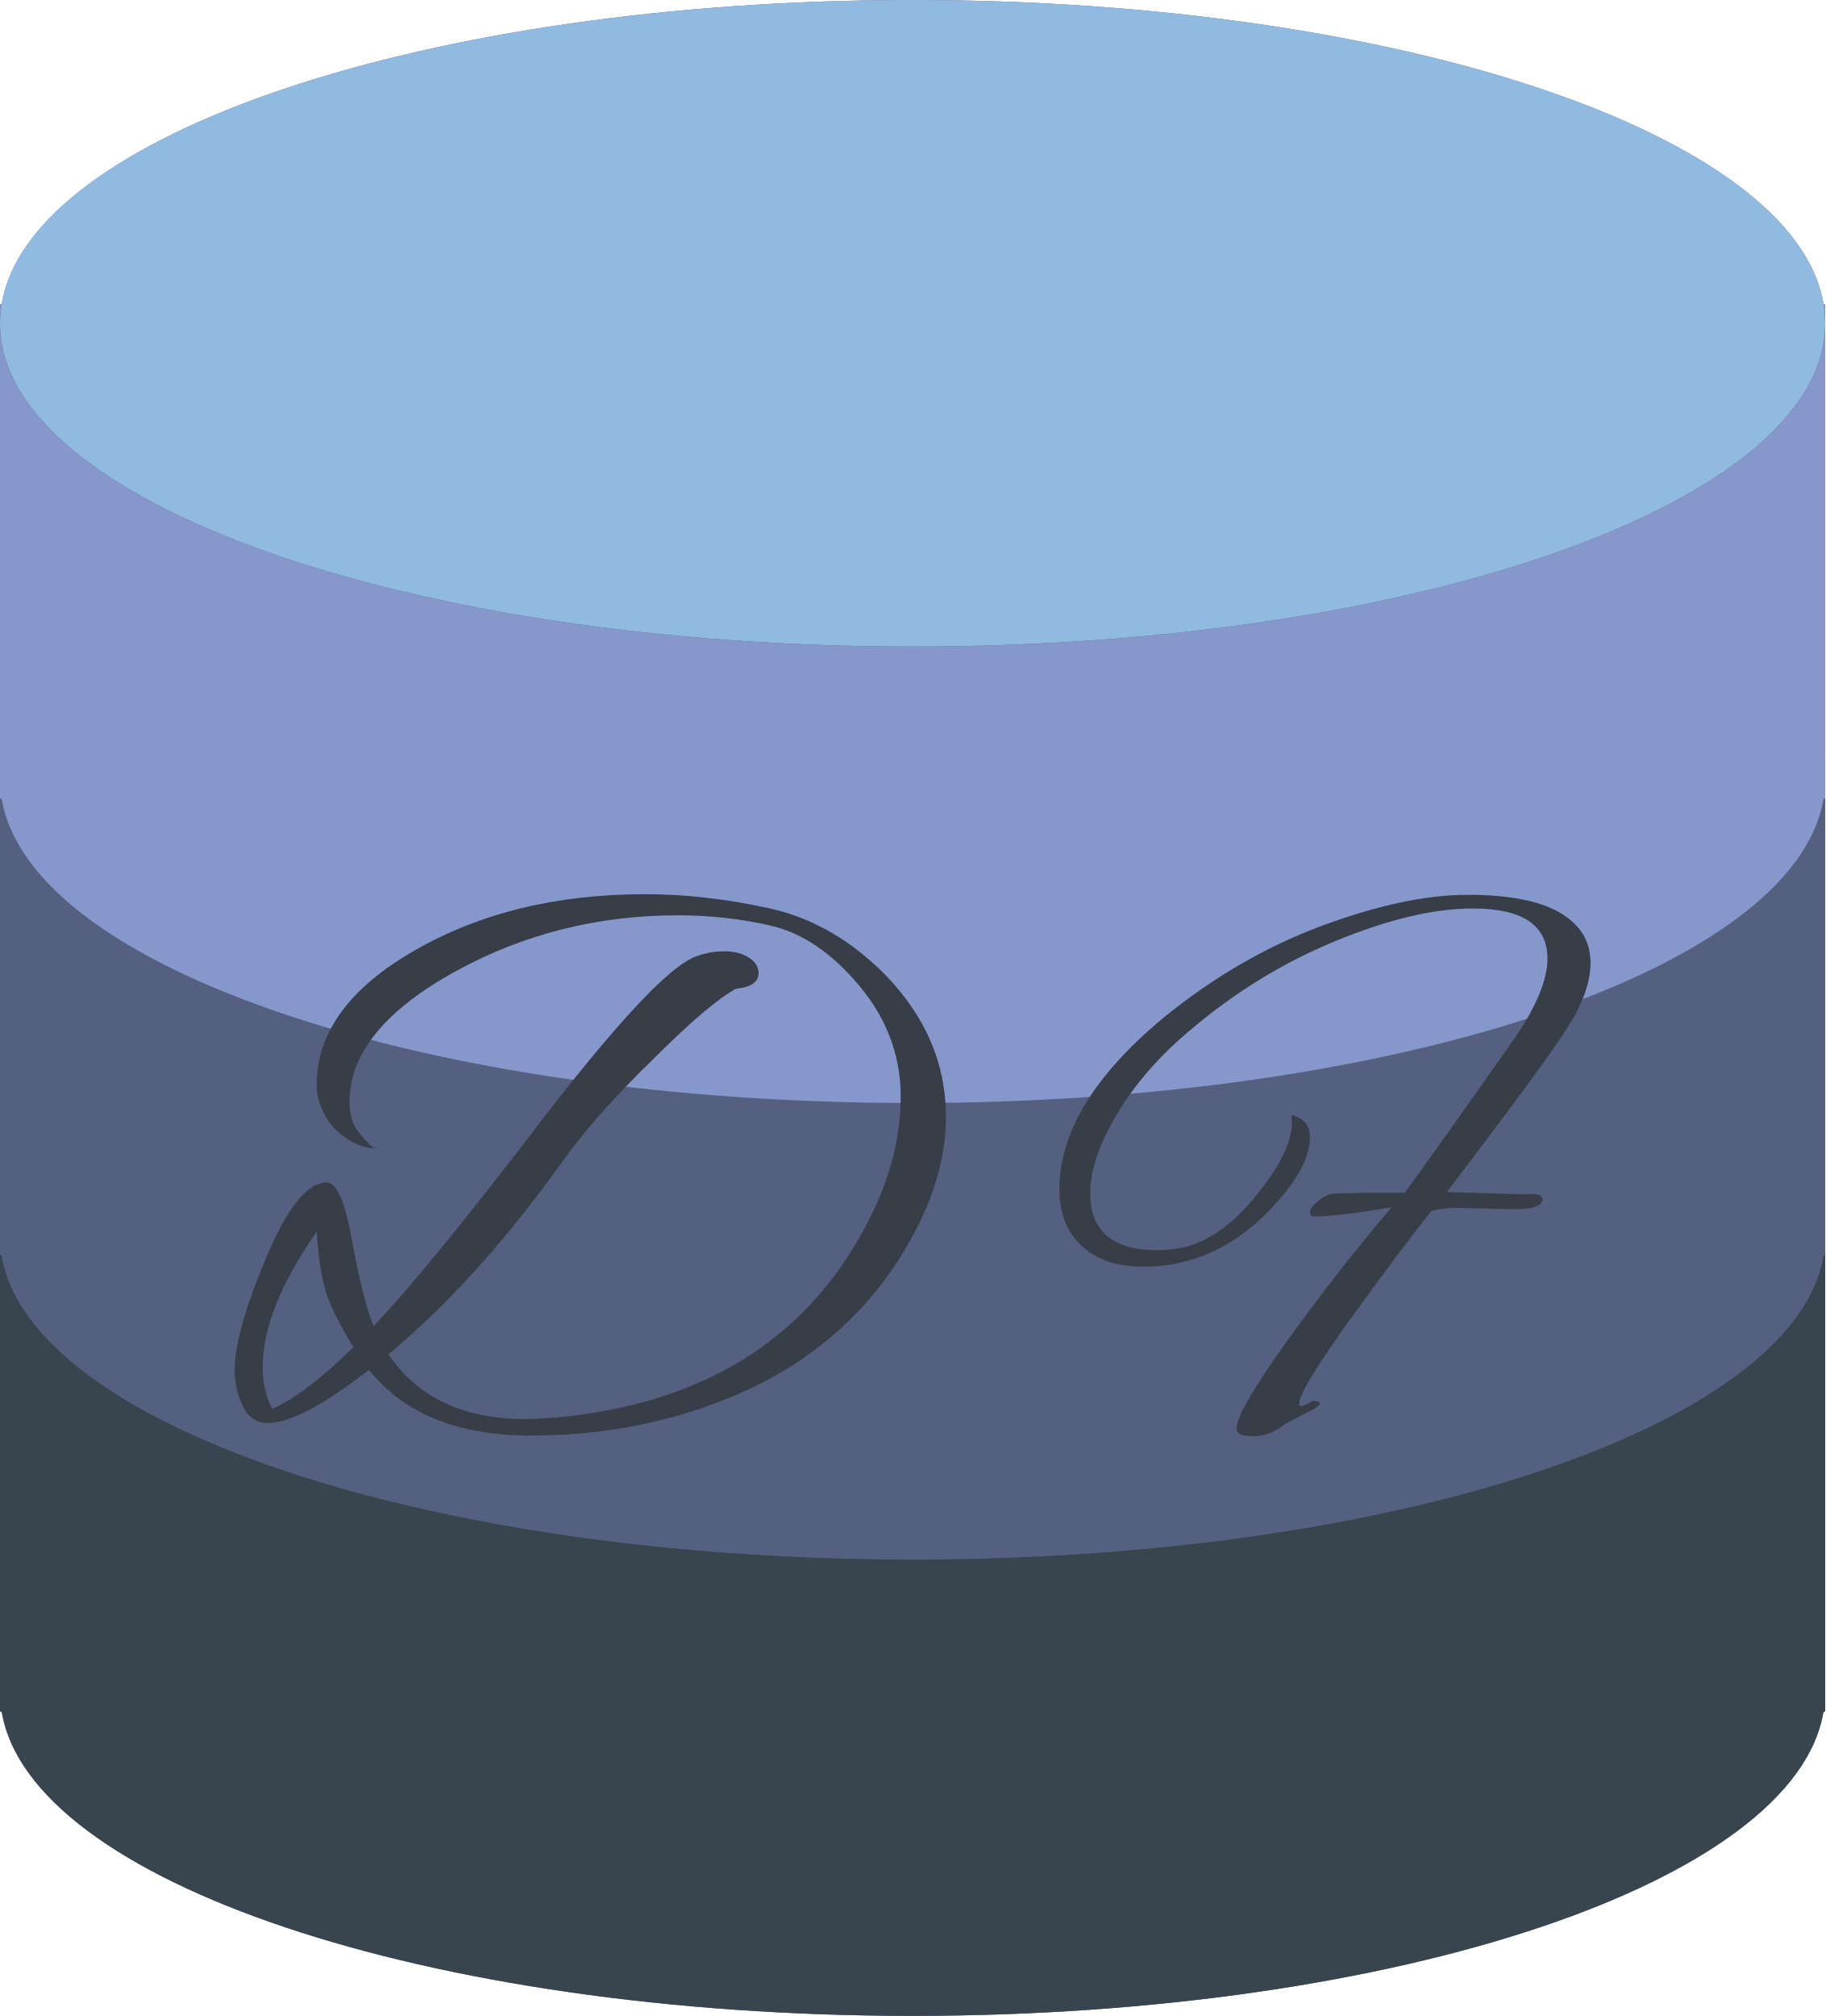
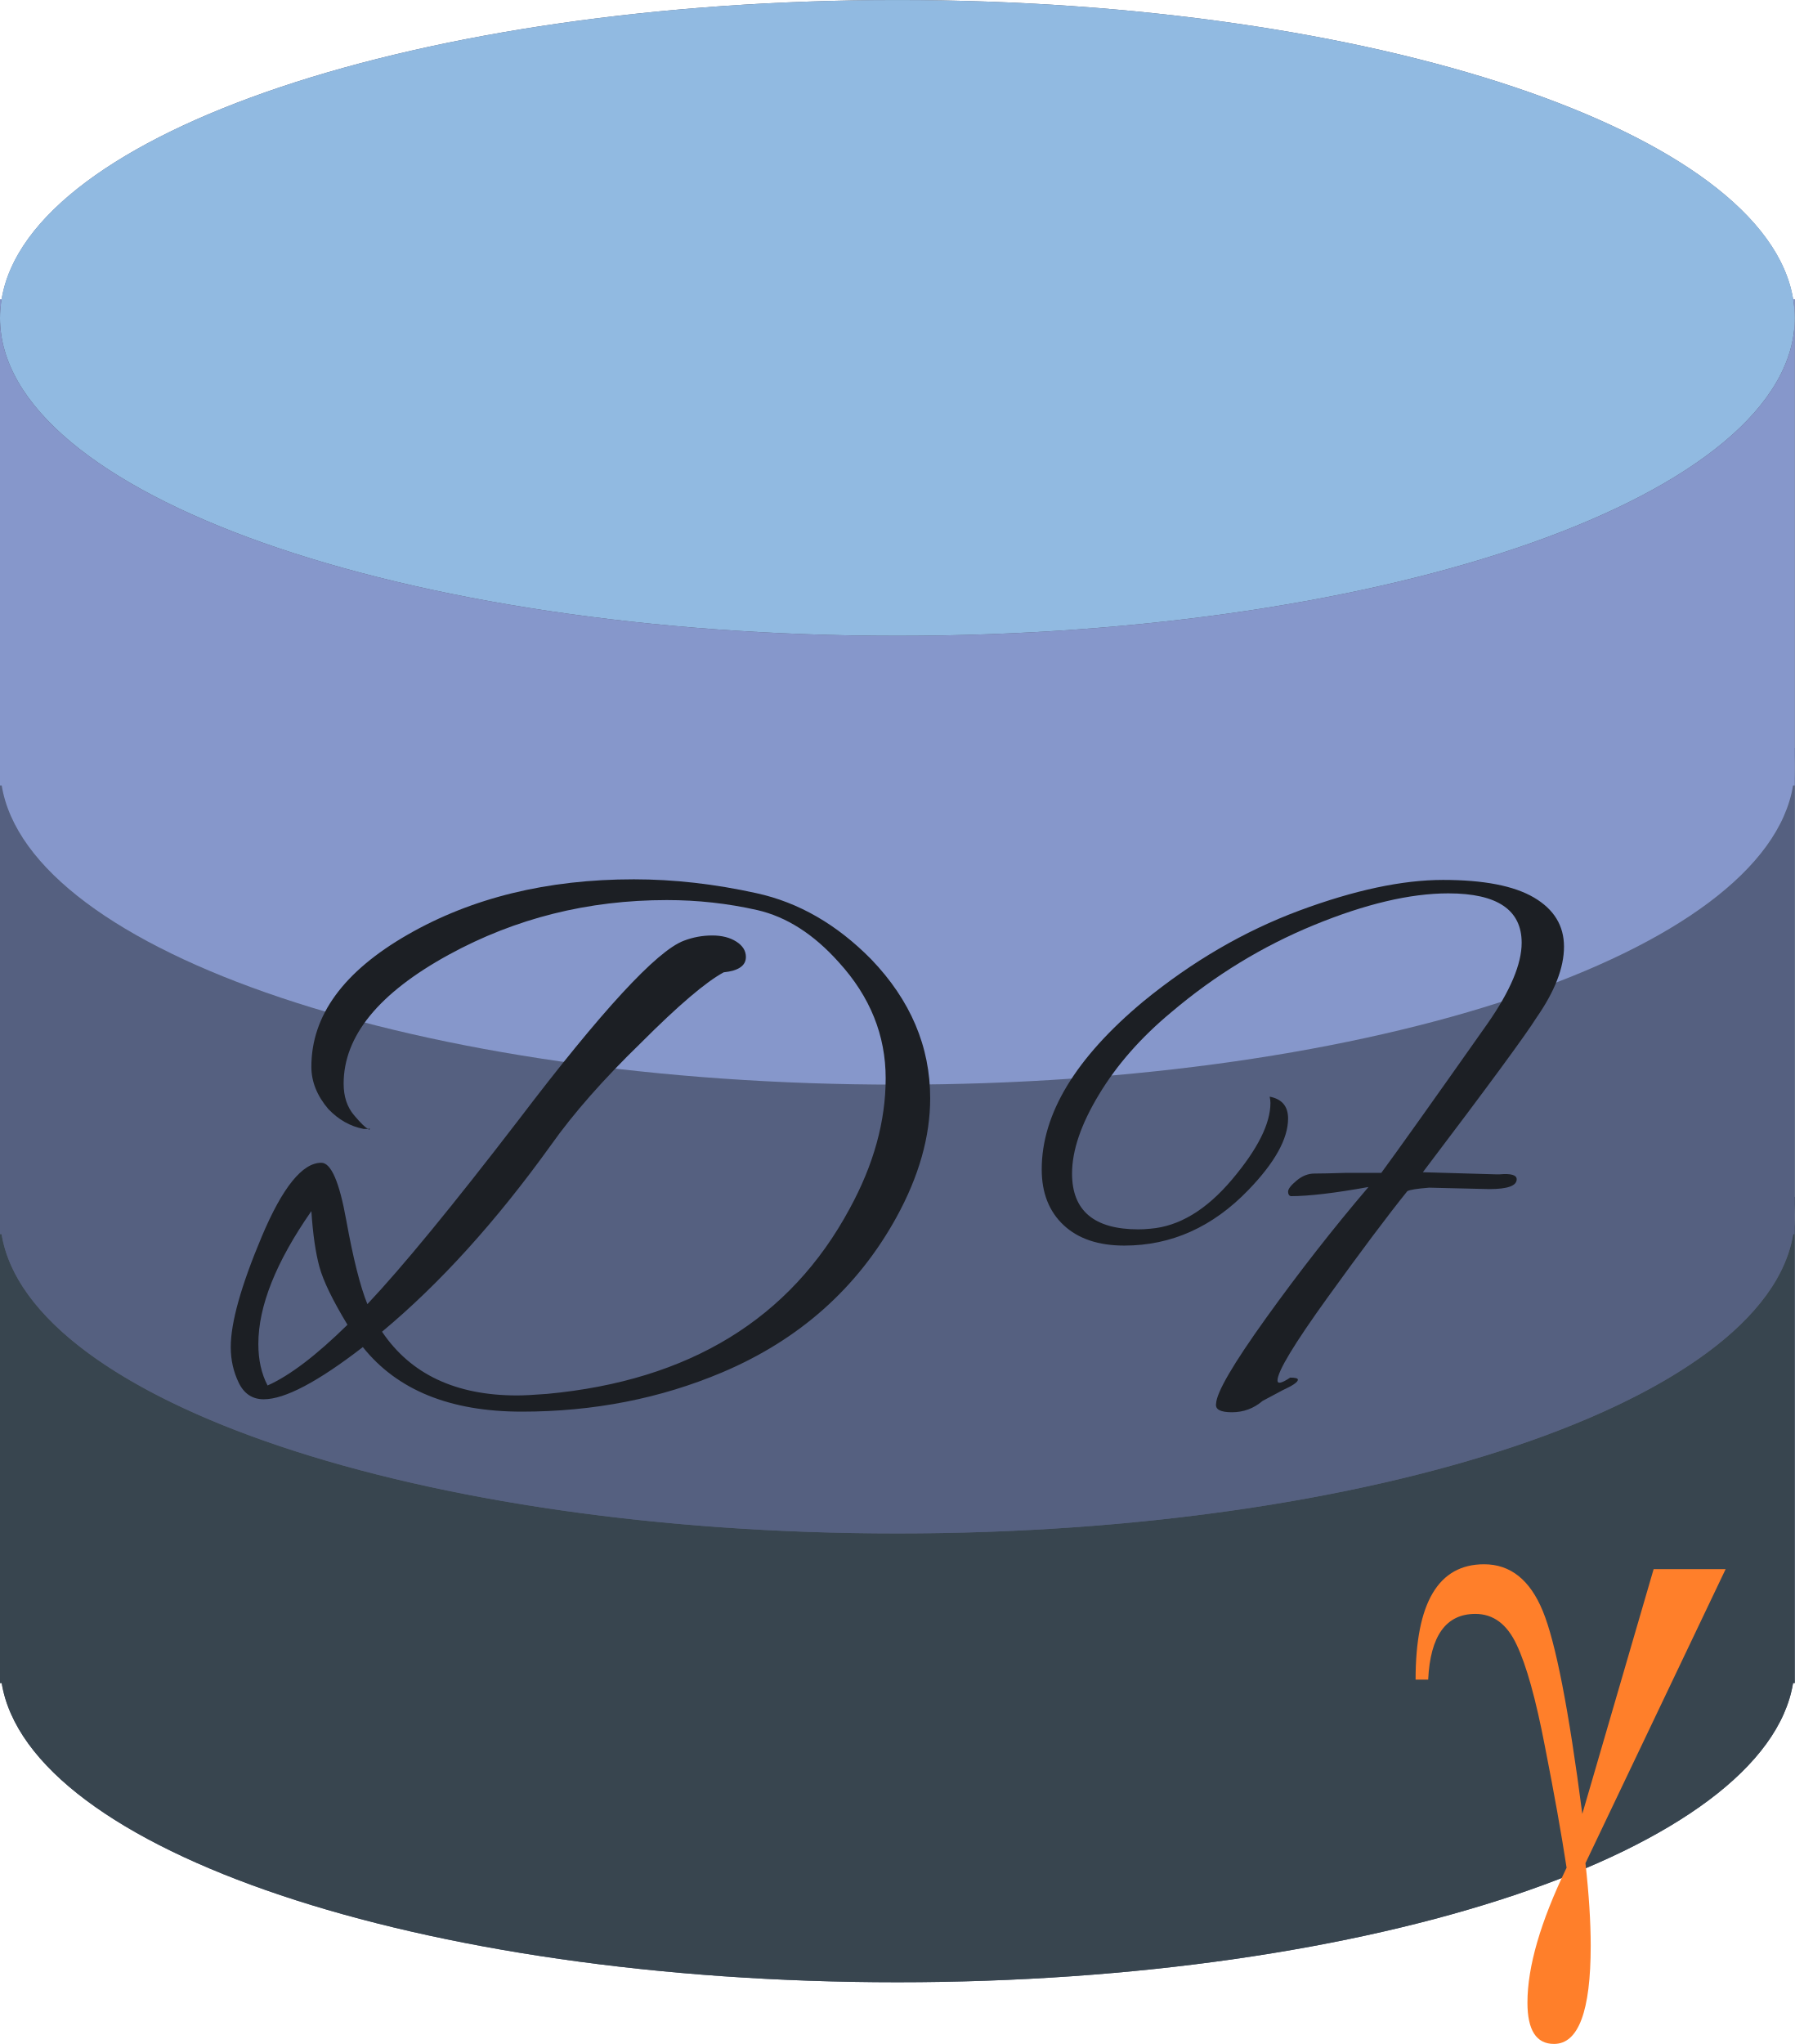
- <svg xmlns="http://www.w3.org/2000/svg" width="90.566" height="100" version="1.1" viewBox="0 0 6.453 7.125" xml:space="preserve">
-   <g transform="matrix(.13443 0 0 .13443 -.46848 -.00017789)">
+ <svg xmlns="http://www.w3.org/2000/svg" width="105.4" height="120" version="1.1" viewBox="0 0 7.51 8.55" xml:space="preserve">
+   <g transform="matrix(.15645 0 0 .15645 -.5452 -2.8401e-5)">
    <g transform="translate(1.9848)">
      <path d="m49.455 8c-0.731-4.462-11.174-8-23.955-8s-23.224 3.538-23.955 8h-0.045v37h0.045c0.731 4.461 11.175 8 23.955 8s23.224-3.539 23.955-8h0.045v-37z" fill="#545e73" />
      <g fill="#38454f">
        <path d="m25.5 41c-13.255 0-24-3.806-24-8.5v12.5h0.045c0.731 4.461 11.175 8 23.955 8s23.224-3.539 23.955-8h0.045v-12.5c0 4.694-10.745 8.5-24 8.5z" />
        <path d="m1.5 32v0.5c0-0.168 0.018-0.334 0.045-0.5z" />
        <path d="m49.455 32c0.027 0.166 0.045 0.332 0.045 0.5v-0.5z" />
      </g>
      <g fill="#556080">
        <path d="m25.5 29c-13.255 0-24-3.806-24-8.5v12.5h0.045c0.731 4.461 11.175 8 23.955 8s23.224-3.539 23.955-8h0.045v-12.5c0 4.694-10.745 8.5-24 8.5z" />
        <path d="m1.5 20v0.5c0-0.168 0.018-0.334 0.045-0.5z" />
        <path d="m49.455 20c0.027 0.166 0.045 0.332 0.045 0.5v-0.5z" />
      </g>
      <ellipse cx="25.5" cy="8.5" rx="24" ry="8.5" fill="#91bae1" />
      <g fill="#8697cb">
        <path d="m25.5 17c-13.255 0-24-3.806-24-8.5v12.5h0.045c0.731 4.461 11.175 8 23.955 8s23.224-3.539 23.955-8h0.045v-12.5c0 4.694-10.745 8.5-24 8.5z" />
        <path d="m1.5 8v0.5c0-0.168 0.018-0.334 0.045-0.5z" />
        <path d="m49.455 8c0.027 0.166 0.045 0.332 0.045 0.5v-0.5z" />
      </g>
    </g>
-     <g transform="matrix(4.3938,0,0,4.3938,-68.608,-95.141)" fill="#373e48">
+     <path transform="matrix(.075928 0 0 .075928 41.166 46.479)" d="m86.186-59.586h25.362l-49.368 103.54q1.845 16.621 1.845 29.055 0 34.595-12.927 34.595-9.356 0-9.356-14.528 0-18.959 13.788-47.522-2.708-17.728-7.633-42.72-4.801-24.992-9.972-35.826-5.048-10.834-14.528-10.834-15.512 0-16.621 23.146h-4.432q0-40.627 24.13-40.627 13.912 0 20.683 16.497 6.771 16.374 13.912 71.409z" fill="#ff7f2a" filter="url(#editing-jagged-67)" stroke-width=".664" />
+     <g transform="matrix(4.3938,0,0,4.3938,-68.608,-95.141)" fill="#1c1f24">
      <path transform="matrix(.033744 0 0 .033744 19.467 27.294)" d="m166 44.235c8.235 0.252 12.585 0.378 13.05 0.378h0.835c2.029-0.172 3.044 0.126 3.044 0.895 0 1.18-1.651 1.77-4.953 1.77l-10.822-0.259c-2.215 0.172-3.534 0.385-3.959 0.637-3.554 4.416-8.348 10.808-14.382 19.176-6.021 8.355-9.031 13.341-9.031 14.959 0 0.676 0.763 0.504 2.288-0.517 0.928 0 1.393 0.126 1.393 0.378 0 0.424-0.928 1.061-2.785 1.91l-3.581 1.91c-1.605 1.366-3.448 2.049-5.53 2.049s-3.037-0.511-2.865-1.532c0.08-2.042 3.09-7.201 9.031-15.476 5.941-8.275 12.095-16.146 18.46-23.613-6.1 1.101-10.768 1.651-14.004 1.651-0.332-0.08-0.497-0.351-0.497-0.816 0-0.477 0.511-1.141 1.532-1.989 1.008-0.849 2.089-1.273 3.243-1.273 1.141 0 2.984-0.04 5.53-0.119h6.505c2.878-3.899 9.283-12.897 19.216-26.994 4.071-5.848 6.107-10.682 6.107-14.502 0-5.941-4.41-8.912-13.229-8.912-6.883 0-14.972 1.91-24.269 5.729-9.283 3.819-17.831 9.038-25.642 15.655-5.517 4.575-9.886 9.542-13.109 14.9-3.236 5.345-4.854 10.092-4.854 14.243 0 6.711 3.992 10.066 11.975 10.066 0.676 0 1.399-0.04 2.168-0.119 5.172-0.424 10.072-3.375 14.701-8.852 4.628-5.477 6.942-10.085 6.942-13.825 0-0.332-0.046-0.71-0.139-1.134 2.215 0.424 3.322 1.737 3.322 3.939 0 3.647-2.381 7.937-7.141 12.871-6.445 6.697-13.912 10.046-22.399 10.046-4.668 0-8.315-1.227-10.941-3.68-2.639-2.467-3.959-5.822-3.959-10.066 0-10.013 6.114-20.111 18.341-30.296 8.819-7.215 18.195-12.672 28.128-16.372 9.933-3.687 18.573-5.53 25.92-5.53 7.334 0 12.804 1.061 16.411 3.183s5.41 5.073 5.411 8.852-1.651 8.043-4.953 12.791c-1.963 3.143-8.799 12.439-20.509 27.889z" filter="url(#editing-jagged-9)" stroke-width="1.989" />
      <g transform="matrix(.073025 0 0 .073025 1.6461 22.871)" filter="url(#editing-jagged-6-2)">
-         <g transform="translate(220.42,97.18)" fill="#373e48">
-           <path d="m11.97-1.6q-5.63 4.35-8.26 4.35-1.41 0-2.08-1.37-0.67-1.38-0.67-2.98 0-3.07 2.59-9.22 2.59-6.14 4.96-6.14 1.22 0 2.08 4.8 0.87 4.8 1.76 6.98 4.35-4.61 12.61-15.36 10.37-13.64 13.76-14.92 1.15-0.44 2.37-0.44 1.21 0 2.01 0.51t0.8 1.28q0 1.09-1.85 1.28-2.24 1.21-6.91 5.89-4.68 4.54-7.49 8.51-6.85 9.53-14.08 15.55 3.58 5.31 11.26 5.31 0.83 0 2.5-0.13 17.79-1.66 25.21-15.42 3.01-5.5 3.01-10.88t-3.9-9.66q-3.14-3.52-6.82-4.36-3.68-0.83-7.52-0.83-9.85 0-18.17 4.55-8.77 4.8-8.77 10.75 0 1.6 0.86 2.62 0.87 1.03 1.19 1.15h-0.39q-1.66-0.32-2.94-1.66-1.41-1.66-1.41-3.52 0-6.4 8.03-11.01t18.85-4.61q4.99 0 10.24 1.16 5.25 1.15 9.54 5.5 4.92 5.12 4.92 11.58 0 4.8-2.81 9.92-4.87 8.84-14.53 12.93-7.74 3.27-16.7 3.27t-13.25-5.38zm-8.71-0.26q0 1.99 0.77 3.46 2.75-1.22 6.66-5.06-1.86-3.07-2.34-4.83t-0.67-4.64q-4.42 6.34-4.42 11.07zm9.16-17.92q0.06 0 0.12-0.06 0 0.13-0.03 0.13t-0.09-0.07z" fill="#373e48" />
+         <g transform="translate(220.42,97.18)" fill="#1c1f24">
+           <path d="m11.97-1.6q-5.63 4.35-8.26 4.35-1.41 0-2.08-1.37-0.67-1.38-0.67-2.98 0-3.07 2.59-9.22 2.59-6.14 4.96-6.14 1.22 0 2.08 4.8 0.87 4.8 1.76 6.98 4.35-4.61 12.61-15.36 10.37-13.64 13.76-14.92 1.15-0.44 2.37-0.44 1.21 0 2.01 0.51t0.8 1.28q0 1.09-1.85 1.28-2.24 1.21-6.91 5.89-4.68 4.54-7.49 8.51-6.85 9.53-14.08 15.55 3.58 5.31 11.26 5.31 0.83 0 2.5-0.13 17.79-1.66 25.21-15.42 3.01-5.5 3.01-10.88t-3.9-9.66q-3.14-3.52-6.82-4.36-3.68-0.83-7.52-0.83-9.85 0-18.17 4.55-8.77 4.8-8.77 10.75 0 1.6 0.86 2.62 0.87 1.03 1.19 1.15h-0.39q-1.66-0.32-2.94-1.66-1.41-1.66-1.41-3.52 0-6.4 8.03-11.01t18.85-4.61q4.99 0 10.24 1.16 5.25 1.15 9.54 5.5 4.92 5.12 4.92 11.58 0 4.8-2.81 9.92-4.87 8.84-14.53 12.93-7.74 3.27-16.7 3.27t-13.25-5.38zm-8.71-0.26q0 1.99 0.77 3.46 2.75-1.22 6.66-5.06-1.86-3.07-2.34-4.83t-0.67-4.64q-4.42 6.34-4.42 11.07zm9.16-17.92q0.06 0 0.12-0.06 0 0.13-0.03 0.13t-0.09-0.07z" fill="#1c1f24" />
        </g>
      </g>
    </g>
  </g>
</svg>
